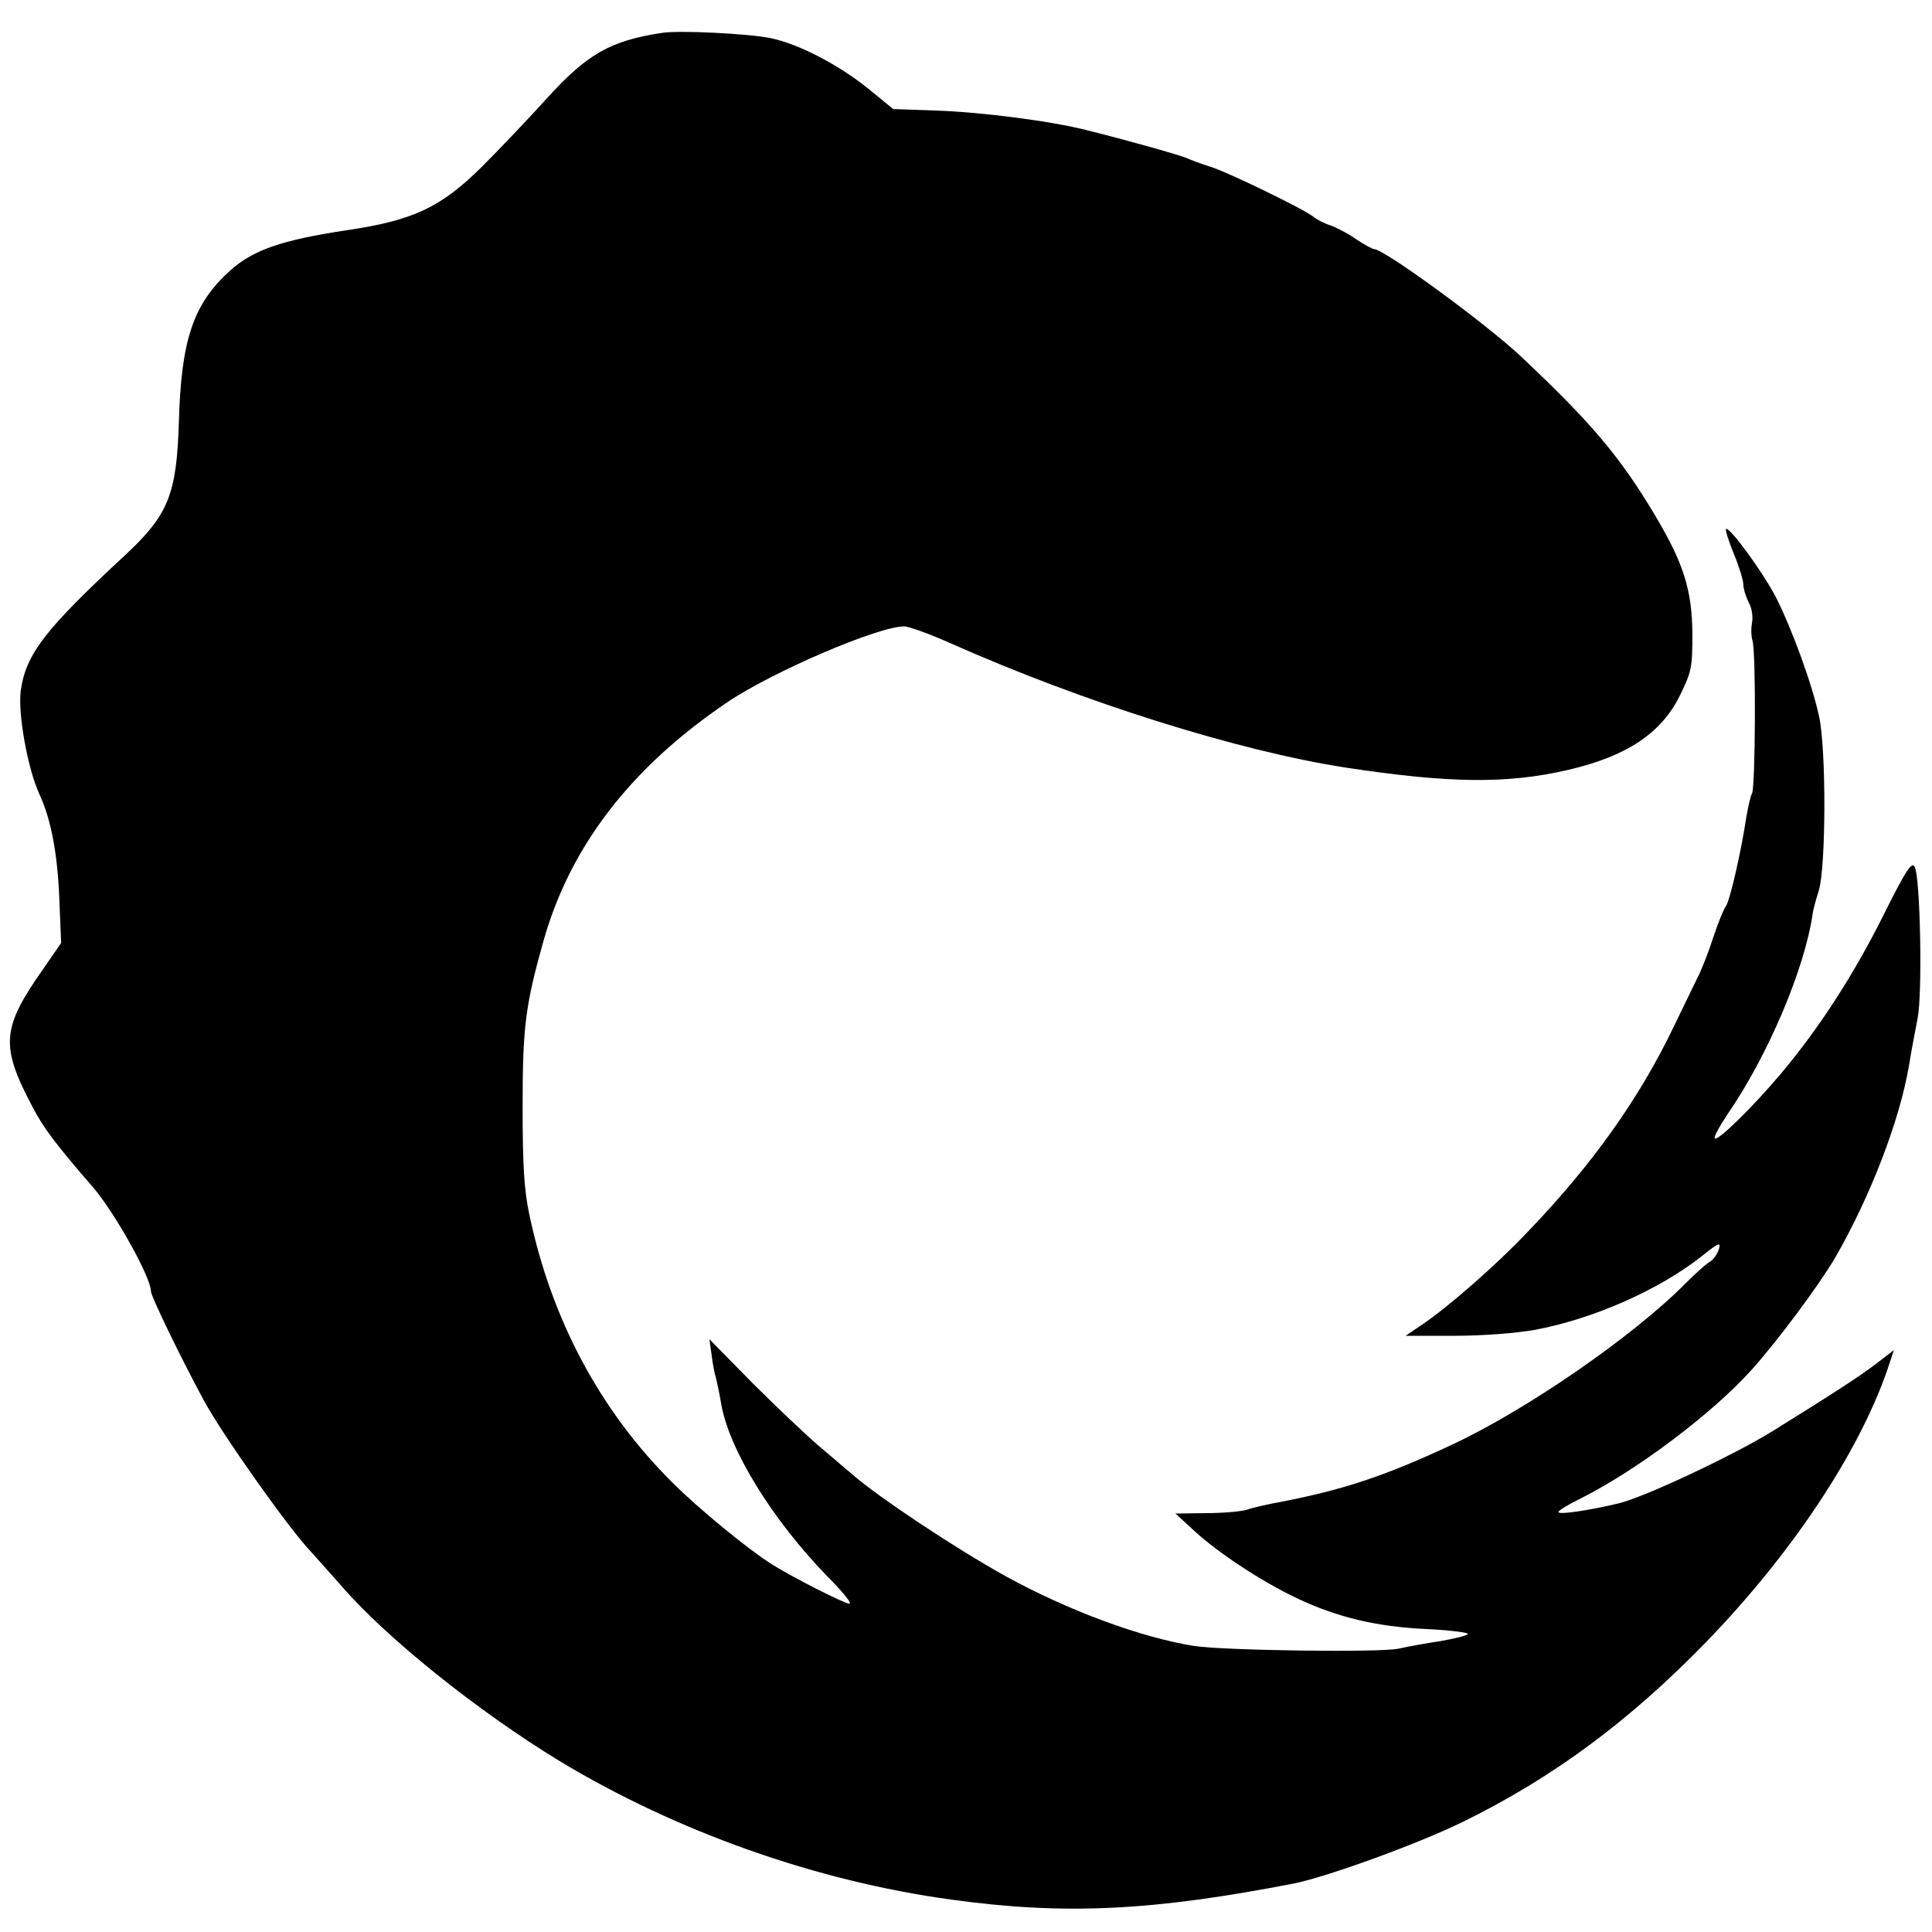
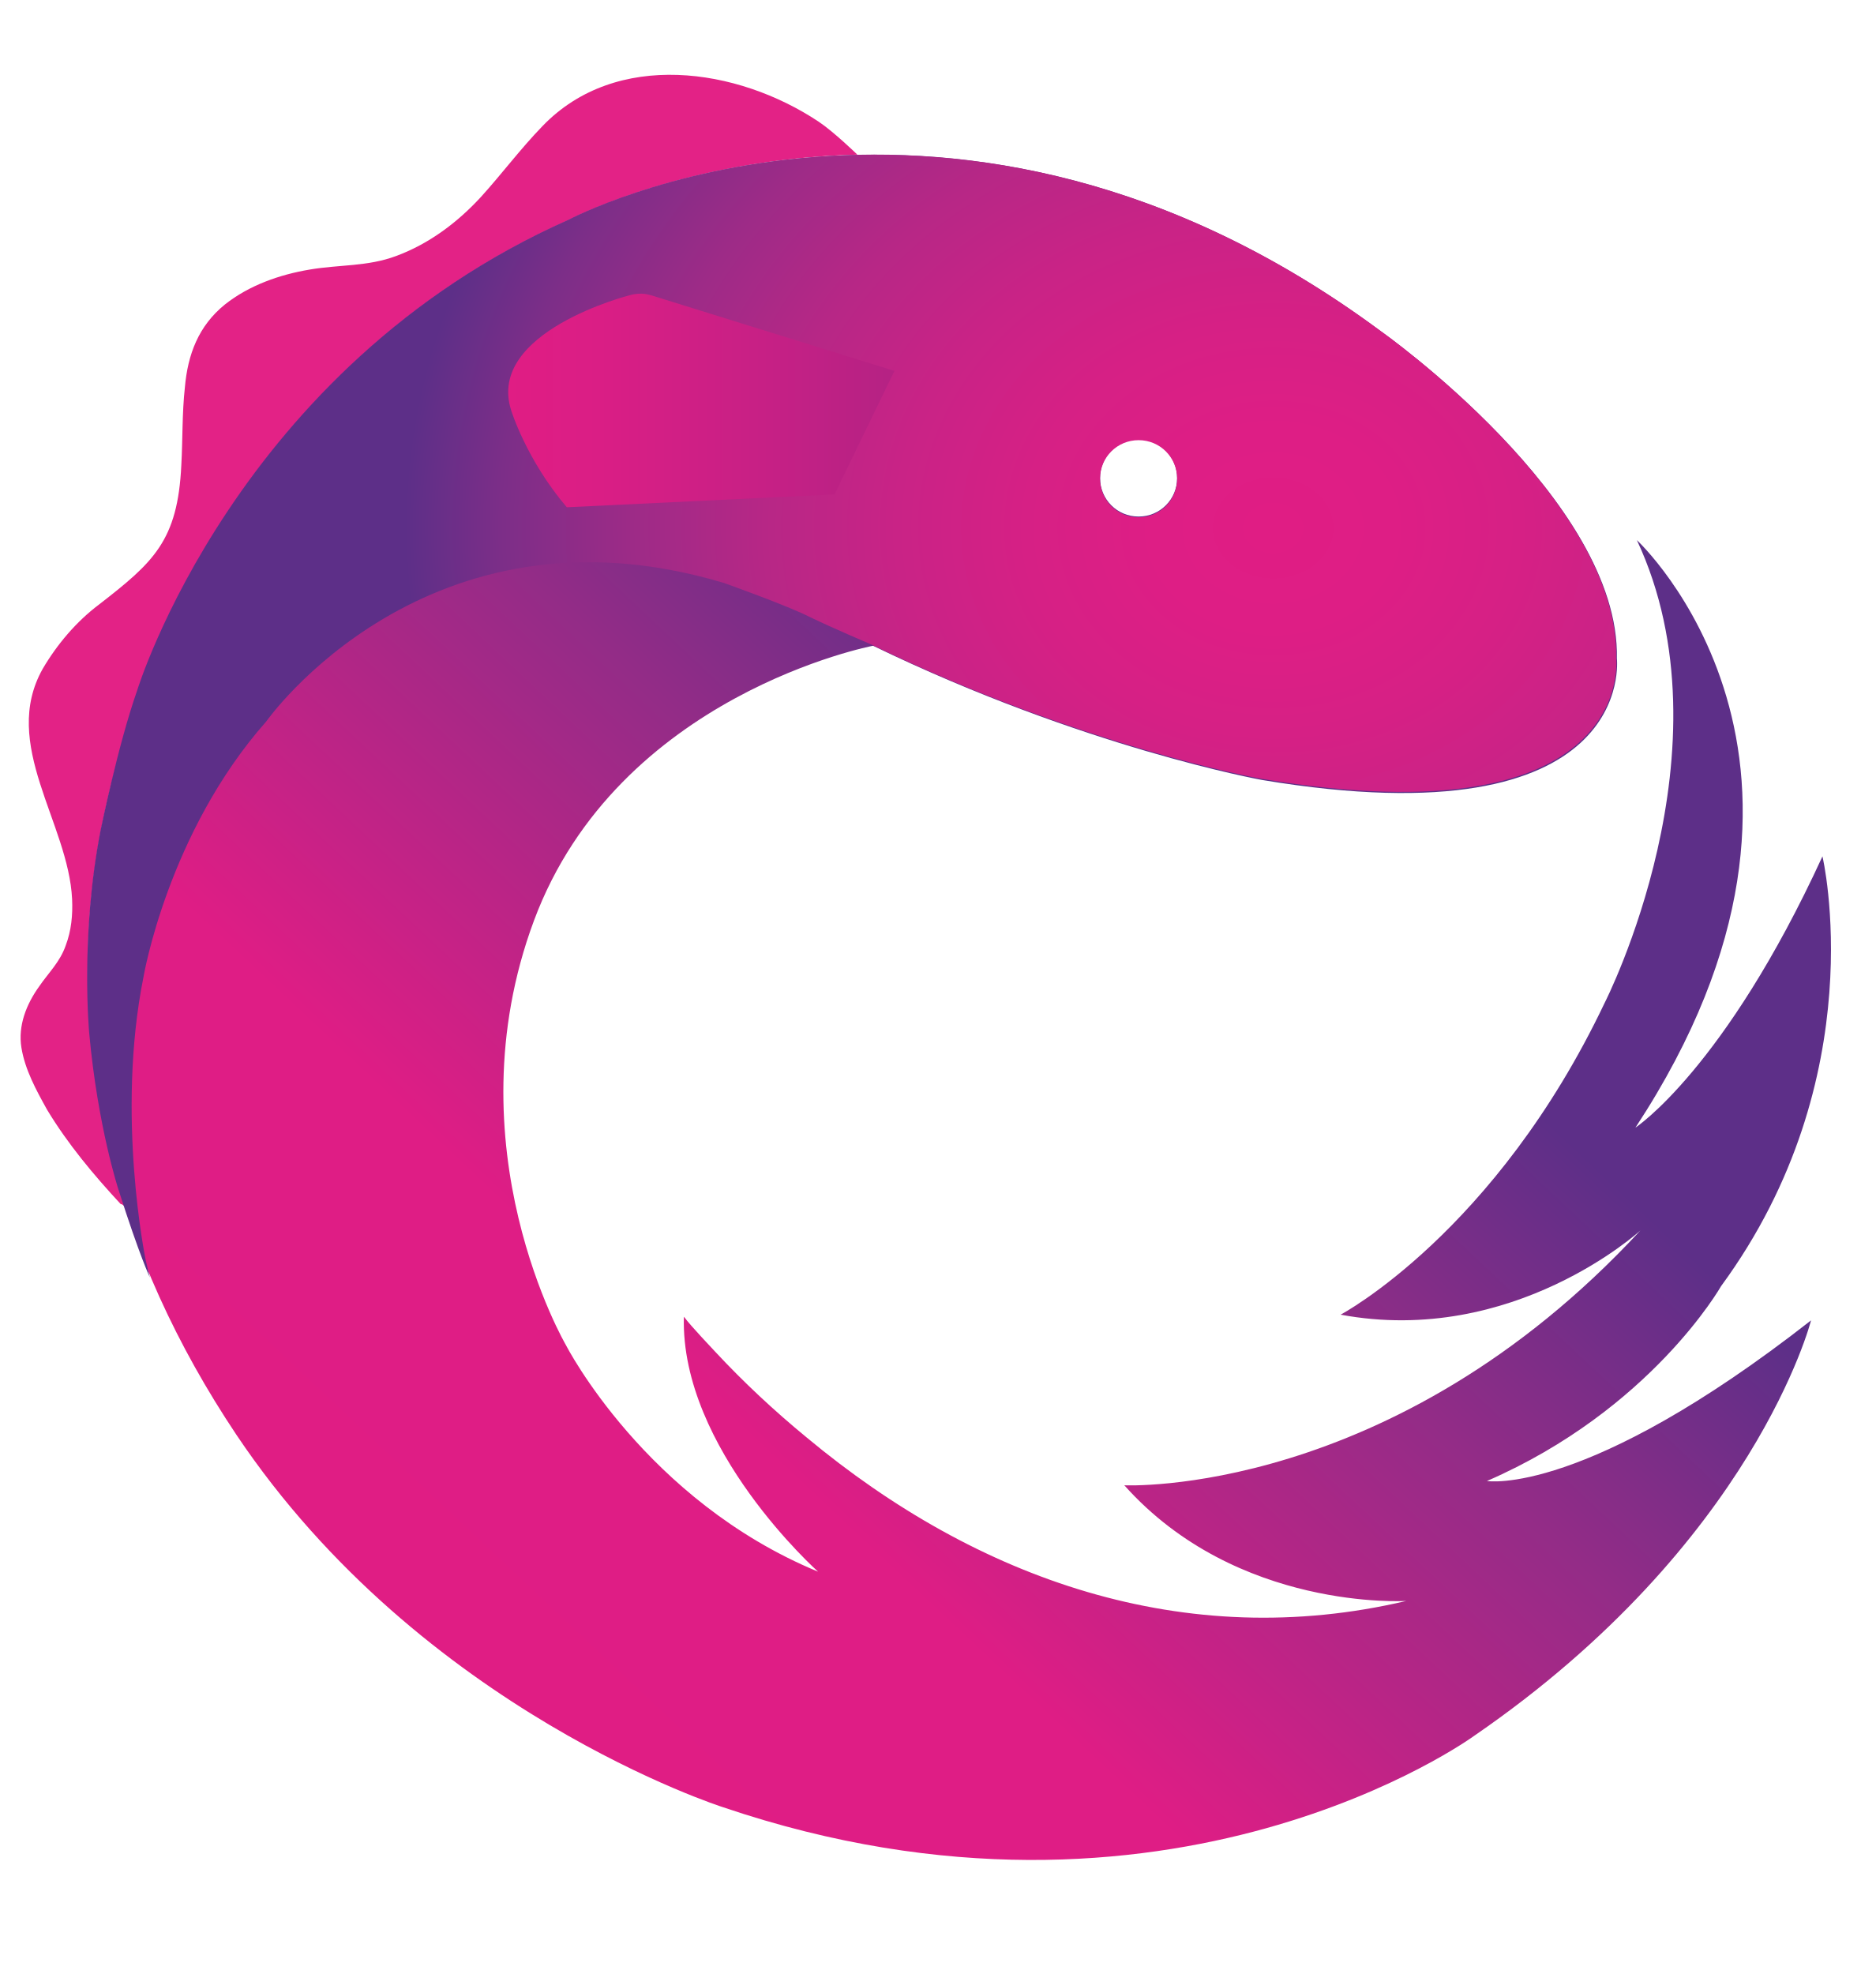
- <svg xmlns="http://www.w3.org/2000/svg" version="1.0" width="512pt" height="512pt" viewBox="0 0 512 512" preserveAspectRatio="xMidYMid meet">
-   <g transform="translate(0,512) scale(0.1,-0.1)" fill="#000000" stroke="none">
-     <path d="M1755 5033 c-138 -21 -199 -56 -307 -175 -46 -51 -123 -132 -171 -180 -109 -108 -182 -142 -357 -168 -173 -26 -248 -52 -309 -106 -99 -89 -131 -184 -137 -404 -6 -190 -28 -244 -140 -349 -215 -199 -265 -264 -279 -361 -8 -60 18 -207 50 -276 30 -65 47 -154 52 -271 l5 -122 -47 -68 c-111 -158 -115 -204 -28 -368 28 -54 62 -99 160 -212 58 -68 153 -238 153 -275 0 -13 78 -174 139 -287 45 -85 222 -336 283 -401 13 -14 50 -56 83 -93 120 -139 363 -333 578 -464 308 -186 678 -318 1037 -367 302 -42 537 -30 911 43 88 18 325 104 444 162 239 117 442 267 646 477 226 233 403 499 480 720 l18 54 -47 -36 c-43 -33 -114 -79 -275 -179 -102 -63 -337 -174 -407 -191 -80 -19 -160 -31 -160 -23 0 4 28 21 63 38 148 75 346 224 450 340 68 76 177 222 221 297 92 160 170 361 195 508 6 38 17 95 23 126 13 67 7 375 -8 401 -8 14 -23 -9 -81 -125 -79 -159 -172 -303 -274 -424 -75 -89 -167 -179 -175 -171 -3 3 12 31 34 64 108 157 205 386 226 533 1 8 8 35 16 60 19 62 20 372 1 460 -17 82 -71 231 -115 318 -34 65 -123 188 -132 180 -2 -3 7 -32 21 -66 14 -34 25 -70 25 -81 0 -10 6 -31 14 -47 9 -15 12 -40 9 -55 -3 -16 -2 -36 1 -46 10 -24 8 -391 -1 -406 -4 -6 -10 -34 -15 -62 -14 -94 -44 -223 -54 -236 -6 -8 -21 -45 -34 -84 -12 -38 -31 -86 -41 -105 -9 -19 -38 -78 -63 -130 -91 -190 -215 -365 -386 -543 -87 -92 -216 -204 -285 -250 l-40 -27 129 0 c76 0 165 7 215 16 154 29 329 106 442 196 45 36 50 37 44 17 -4 -13 -15 -28 -24 -33 -9 -5 -37 -30 -62 -55 -141 -143 -426 -339 -624 -431 -176 -82 -285 -118 -450 -150 -33 -6 -74 -15 -91 -21 -17 -5 -66 -9 -110 -9 l-79 -1 50 -46 c63 -58 178 -134 271 -178 107 -51 213 -76 342 -82 61 -3 112 -9 112 -13 0 -4 -33 -12 -72 -19 -40 -6 -90 -15 -111 -20 -49 -11 -464 -5 -542 7 -140 22 -335 94 -500 185 -132 73 -340 211 -409 272 -13 11 -52 44 -87 74 -35 30 -115 106 -177 168 l-112 114 6 -43 c3 -24 8 -50 11 -58 2 -8 9 -39 14 -69 20 -121 135 -308 282 -459 39 -39 66 -72 58 -72 -13 0 -153 71 -208 106 -64 41 -193 147 -261 215 -192 191 -320 431 -379 709 -14 66 -18 131 -18 285 0 215 7 270 56 444 71 249 231 457 485 629 119 81 401 202 470 202 13 0 70 -21 126 -46 349 -155 759 -284 1043 -328 276 -42 429 -44 592 -6 154 36 246 97 295 197 31 63 33 75 33 163 -1 117 -23 187 -100 316 -92 154 -168 244 -355 420 -94 88 -362 284 -389 284 -4 0 -26 12 -47 26 -21 15 -52 31 -69 37 -16 5 -37 16 -45 23 -23 19 -230 120 -275 133 -22 7 -49 17 -60 22 -19 8 -141 43 -265 74 -93 24 -279 48 -399 52 l-114 4 -66 54 c-79 64 -186 119 -259 134 -59 12 -241 21 -287 14z" />
-   </g>
+ <svg xmlns="http://www.w3.org/2000/svg" viewBox="12.1 8.4 262.8 272.2" width="2376" height="2500">
+   <linearGradient id="a" gradientUnits="userSpaceOnUse" x1="53.496" x2="177.932" y1="247.701" y2="115.323">
+     <stop offset="0" stop-color="#e01d84" />
+     <stop offset=".401" stop-color="#df1d85" />
+     <stop offset=".77" stop-color="#932c87" />
+     <stop offset="1" stop-color="#5d2f88" />
+   </linearGradient>
+   <radialGradient id="b" cx="190.456" cy="80.2" gradientTransform="matrix(1 .00239 -.002 .8362 .16 12.685)" gradientUnits="userSpaceOnUse" r="121.582">
+     <stop offset="0" stop-color="#e01d84" />
+     <stop offset=".139" stop-color="#de1e85" />
+     <stop offset=".285" stop-color="#d62085" />
+     <stop offset=".434" stop-color="#c92386" />
+     <stop offset=".586" stop-color="#b72786" />
+     <stop offset=".739" stop-color="#9d2b87" />
+     <stop offset=".891" stop-color="#7c2e88" />
+     <stop offset="1" stop-color="#5d2f88" />
+   </radialGradient>
+   <linearGradient id="c" gradientUnits="userSpaceOnUse" x1="83.212" x2="137.371" y1="62.336" y2="62.336">
+     <stop offset="0" stop-color="#e01d84" />
+     <stop offset=".238" stop-color="#da1e85" />
+     <stop offset=".658" stop-color="#c72085" />
+     <stop offset=".999" stop-color="#b52284" />
+   </linearGradient>
+   <path d="M29.6 175.3c-5.2-16.2-6.7-33.3-3.7-50.9 1.3-7.3 3.3-14.3 5.5-21.4 0 0 13.8-45.3 60.5-66 0 0 16.1-8.5 40.3-9.1 0 0-3.3-3.2-5.4-4.6-11.4-7.6-28.4-10.1-38.7.6-3.1 3.2-5.7 6.7-8.6 9.9-3.3 3.6-7.3 6.6-11.9 8.3-4 1.5-8 1.2-12.1 1.9-4.2.7-8.5 2.2-11.9 4.9-3.7 3-5.2 7-5.6 11.6-.4 3.6-.3 7.3-.5 10.9C37 82 33.6 85 26 90.9c-3.2 2.4-5.9 5.6-7.9 9-6 10.6 3.6 21.6 4.1 32.3.1 2.2-.1 4.4-.9 6.5-.8 2.3-2.4 3.8-3.7 5.7-1.8 2.5-3 5.5-2.5 8.6s2.1 6 3.6 8.7c2.9 4.8 6.5 9.1 10.3 13.2.2 0 .4.2.6.4" fill="#e32286" />
+   <path d="M220.4 213.7c23-10 32.8-27.3 32.8-27.3 21.5-29.3 14.2-60.2 14.2-60.2-13.7 29.8-26.2 38-26.2 38 33.7-51.3.2-82.3.2-82.3 13.7 29.2-4.5 64.8-4.5 64.8-15.3 32.2-37 43.7-37 43.7 24.2 4.5 42-11.8 42-11.8-34.7 37.5-72.3 35.7-72.3 35.7 15.8 17.7 39.5 16.2 39.5 16.2-31 7.3-60.1-3-84-22.9-4.5-3.7-8.8-7.7-12.8-12 0 0-3.6-3.8-4.3-4.8l-.1-.1c-.5 18.5 18.8 35.7 18.8 35.7-24.2-10-35.3-31.7-35.3-31.7s-16.3-27.8-4.5-59.5 47.5-38.5 47.5-38.5c29.5 14.3 54.5 18.8 54.5 18.8 52.7 8.8 49.7-17 49.7-17 .5-22.2-33-45.8-33-45.8C145.9 8.4 91.9 37 91.9 37c-46.7 20.7-60.5 66-60.5 66-2.2 7.1-4.2 14.1-5.5 21.4-5.1 29.7 2.6 57.8 19.3 82.8 26 38.8 68.2 52.2 68.2 52.2 62.5 21.2 105.2-10 105.2-10 39.3-27 47.2-58.2 47.2-58.2-31.7 24.8-45.4 22.5-45.4 22.5zM171.6 67.8c3 0 5.4 2.4 5.4 5.4s-2.4 5.4-5.4 5.4-5.4-2.4-5.4-5.4 2.4-5.4 5.4-5.4z" fill="url(#a)" />
+   <path d="M238.5 98.4c.5-22.2-33-45.8-33-45.8C145.8 8.4 91.8 37 91.8 37c-46.7 20.7-60.5 66-60.5 66-2.7 7.7-5.1 19.5-5.1 19.5-2.9 14.8-1.6 28.5-1.6 28.5 1.2 13.1 4.1 21.9 4.1 21.9 3 9.4 4.4 12.3 4.4 12.3-.1-.3-.6-2.5-.6-2.5s-4.2-20.2-.3-39.6c0 0 3.4-20.2 17.2-35.8 0 0 22.4-31.9 64.1-19.4 0 0 9 3.2 12.1 4.8 3.1 1.5 8.5 3.8 8.5 3.8 29.5 14.3 54.5 18.8 54.5 18.8 52.9 8.9 49.9-16.9 49.9-16.9zm-66.9-19.7c-3 0-5.4-2.4-5.4-5.4s2.4-5.4 5.4-5.4 5.4 2.4 5.4 5.4-2.4 5.4-5.4 5.4z" fill="url(#b)" />
+   <path d="M137.4 58.2l-34.1-10.6c-.2 0-1.2-.5-3 0 0 0-20.1 5.1-16.6 16.1 0 0 2.1 6.9 7.8 13.6l37.5-1.8z" fill="url(#c)" />
</svg>
